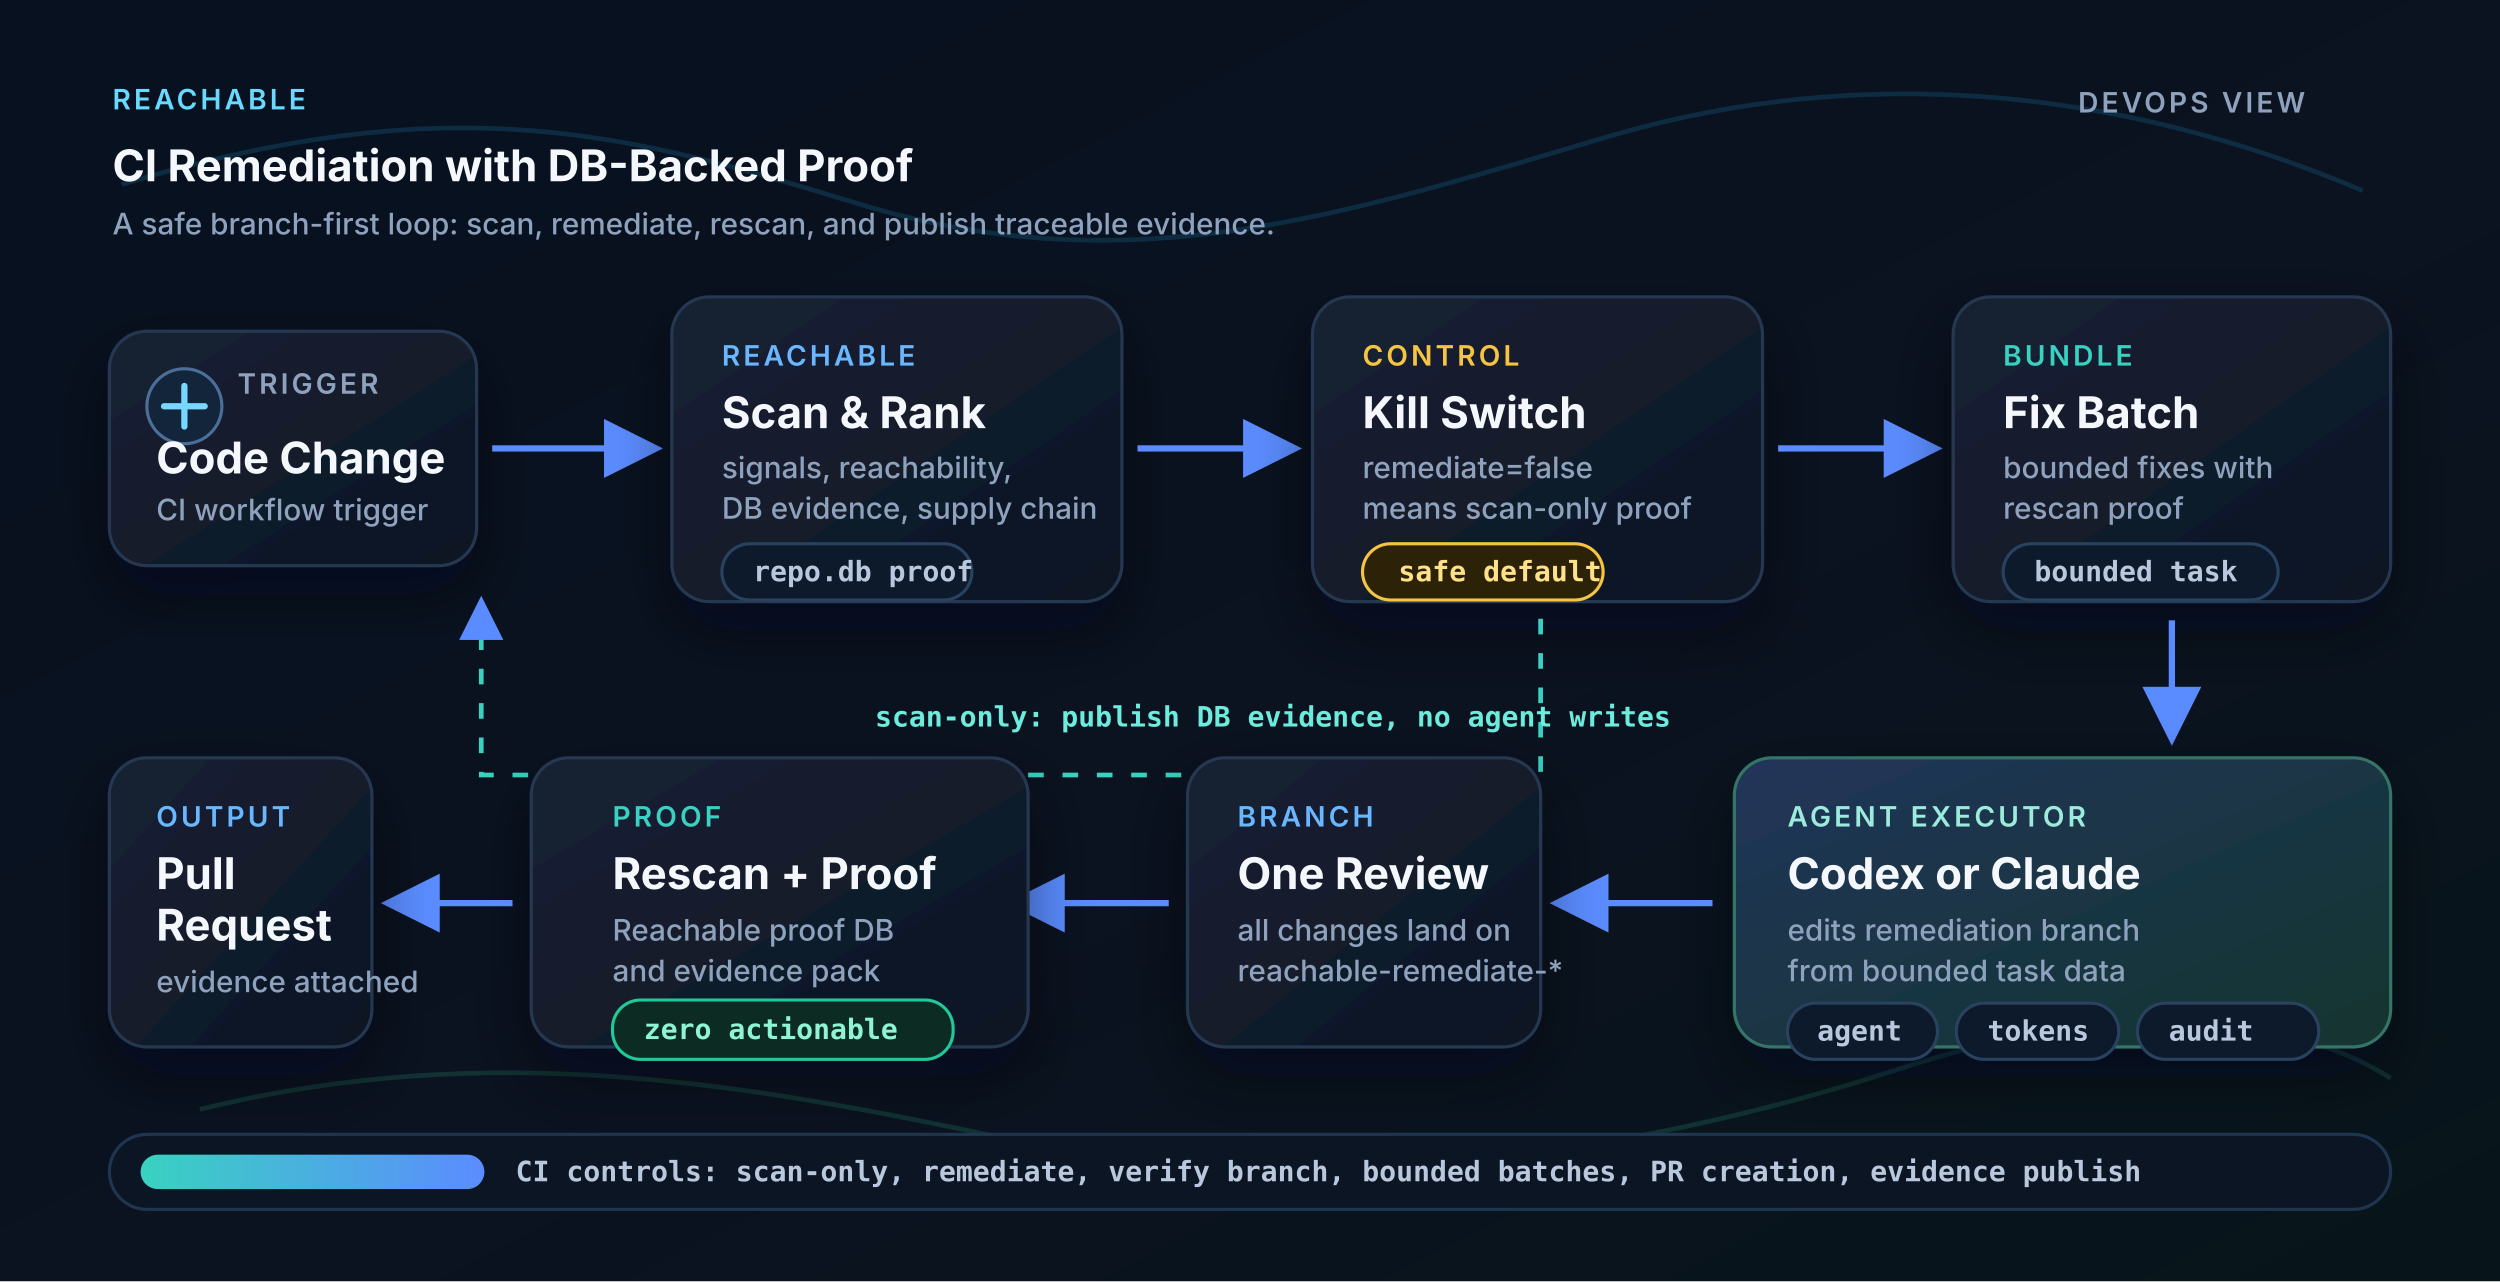
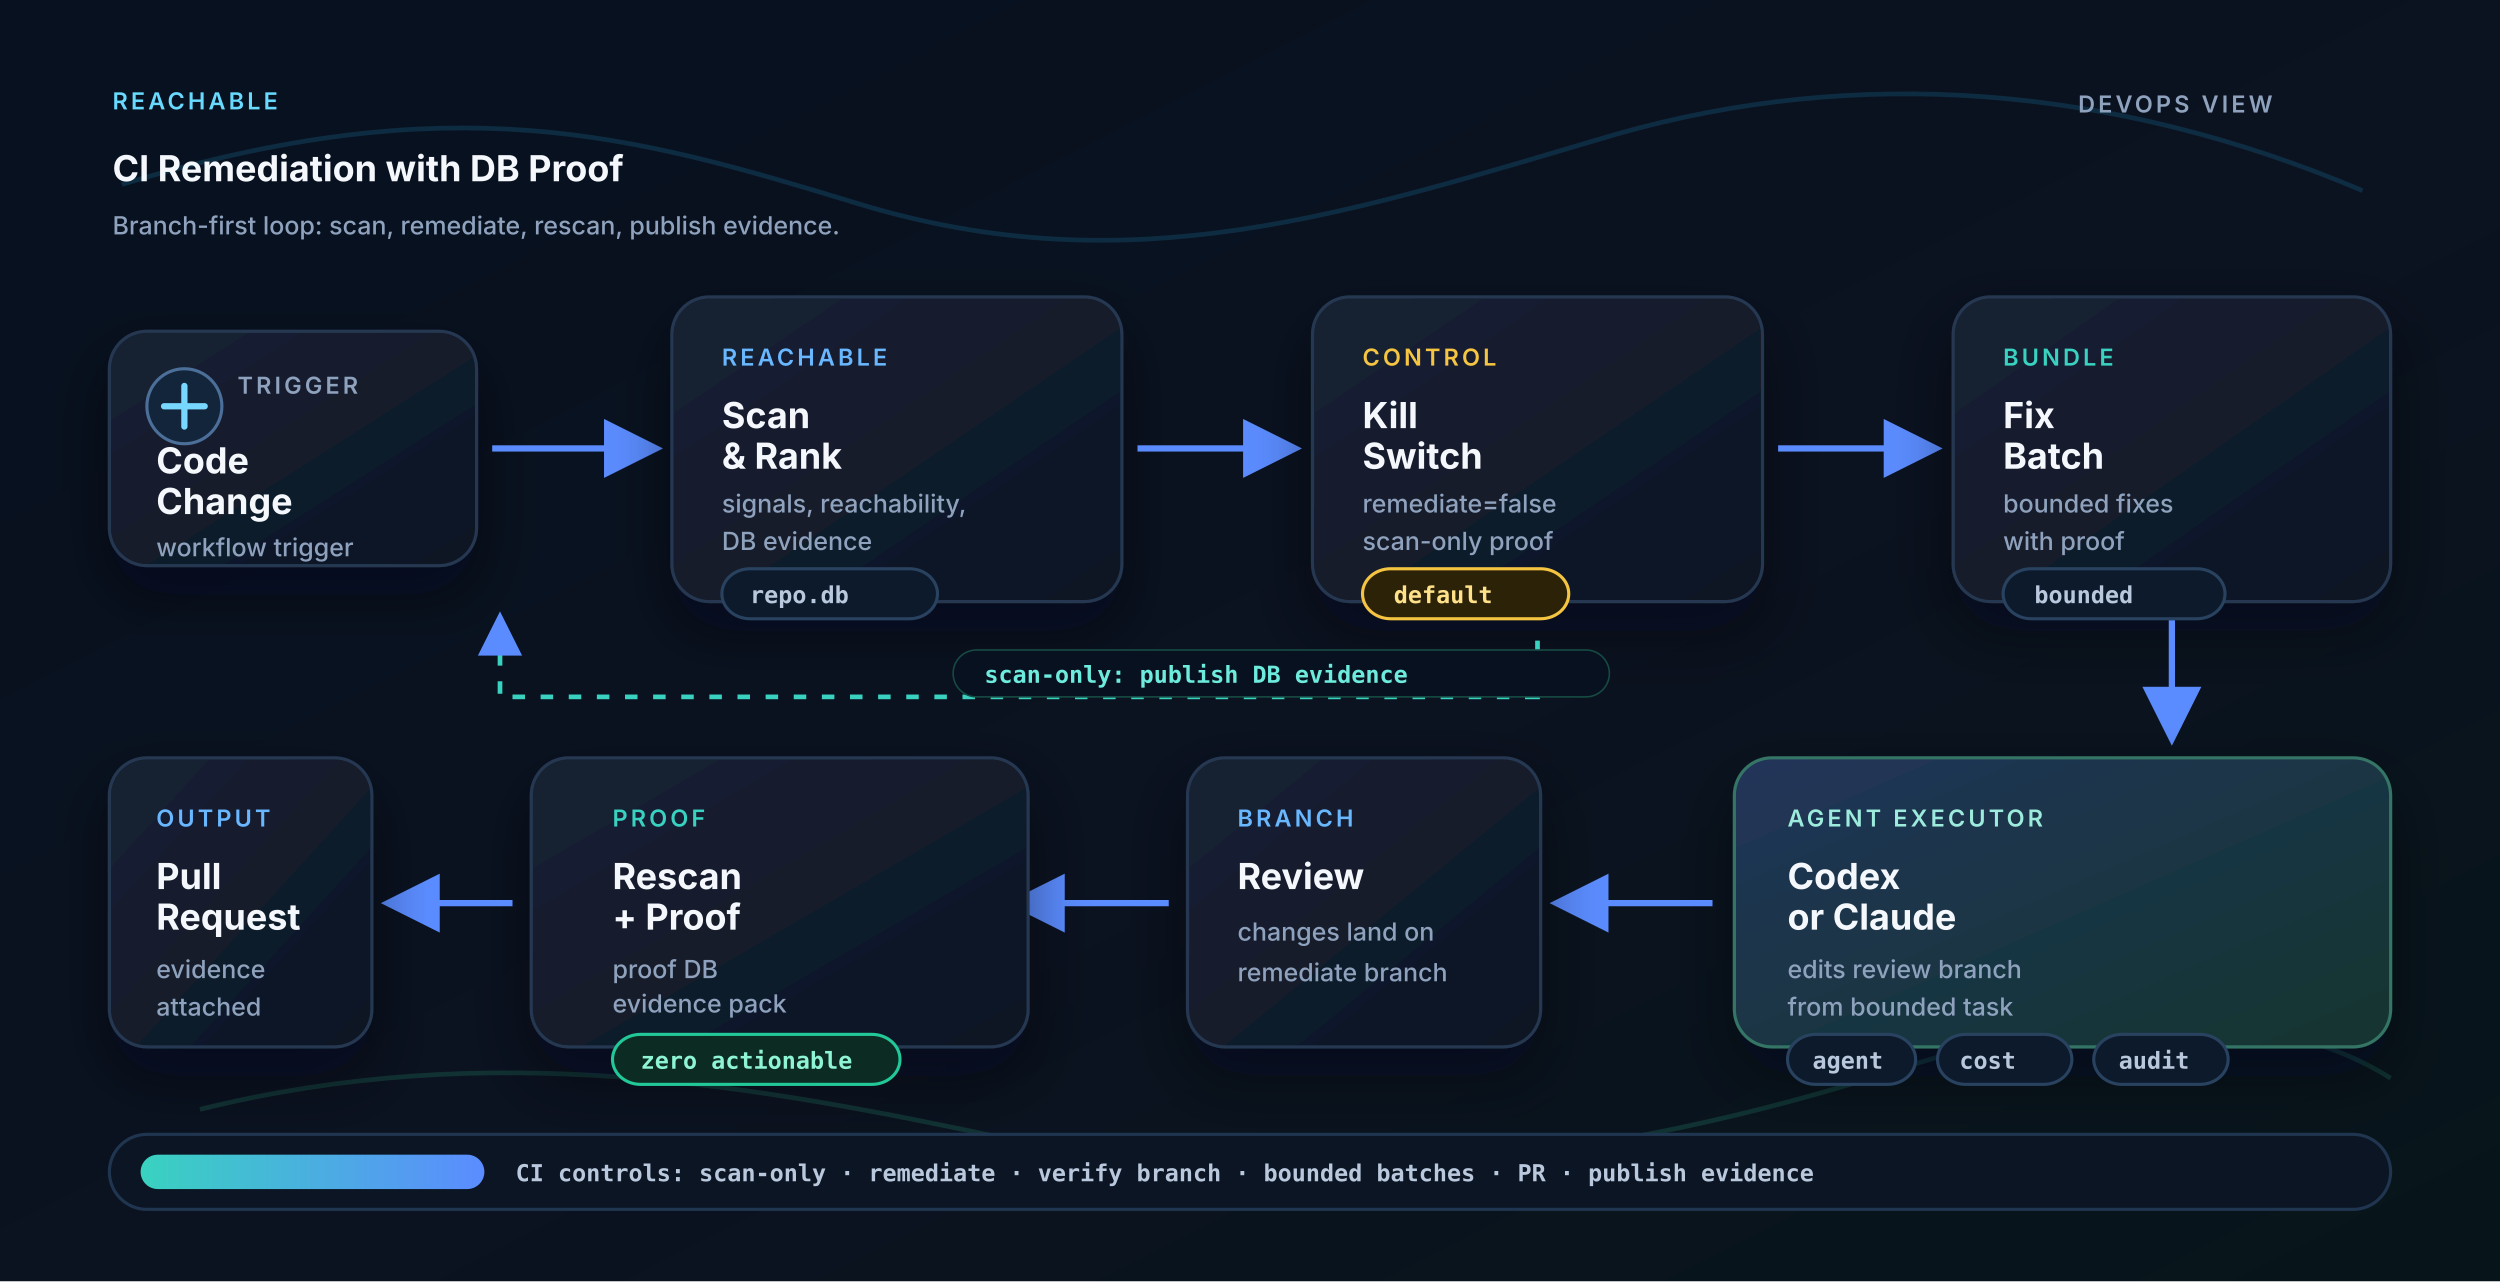
<svg xmlns="http://www.w3.org/2000/svg" width="1600" height="820" viewBox="0 0 1600 820" role="img" aria-labelledby="title desc">
  <defs>
    <linearGradient id="bg" x1="0" y1="0" x2="1" y2="1">
      <stop offset="0%" stop-color="#07111f" />
      <stop offset="55%" stop-color="#0b1220" />
      <stop offset="100%" stop-color="#07151a" />
    </linearGradient>
    <linearGradient id="panel" x1="0" y1="0" x2="1" y2="1">
      <stop offset="0%" stop-color="#172234" />
      <stop offset="100%" stop-color="#0d1523" />
    </linearGradient>
    <linearGradient id="accent" x1="0" y1="0" x2="1" y2="0">
      <stop offset="0%" stop-color="#39d2c0" />
      <stop offset="100%" stop-color="#5b8cff" />
    </linearGradient>
    <linearGradient id="agent" x1="0" y1="0" x2="1" y2="1">
      <stop offset="0%" stop-color="#22345a" />
      <stop offset="100%" stop-color="#12362f" />
    </linearGradient>
    <filter id="softShadow" x="-20%" y="-20%" width="140%" height="150%">
      <feDropShadow dx="0" dy="18" stdDeviation="20" flood-color="#000814" flood-opacity="0.45" />
    </filter>
    <marker id="arrow" viewBox="0 0 14 14" refX="11" refY="7" markerWidth="11" markerHeight="11" orient="auto-start-reverse">
      <path d="M1 1 L13 7 L1 13 Z" fill="#5b8cff" />
    </marker>
    <style>
-       .tiny { font: 600 18px ui-sans-serif, -apple-system, BlinkMacSystemFont, "Segoe UI", sans-serif; letter-spacing: 2px; }
-       .label { font: 700 28px ui-sans-serif, -apple-system, BlinkMacSystemFont, "Segoe UI", sans-serif; letter-spacing: 0; }
-       .body { font: 500 19px ui-sans-serif, -apple-system, BlinkMacSystemFont, "Segoe UI", sans-serif; letter-spacing: 0; }
-       .mono { font: 700 18px ui-monospace, SFMono-Regular, Menlo, Monaco, Consolas, monospace; letter-spacing: 0; }
+       .tiny { font: 600 15px ui-sans-serif, -apple-system, BlinkMacSystemFont, "Segoe UI", sans-serif; letter-spacing: 2px; }
+       .label { font: 700 23px ui-sans-serif, -apple-system, BlinkMacSystemFont, "Segoe UI", sans-serif; letter-spacing: 0; }
+       .body { font: 500 16px ui-sans-serif, -apple-system, BlinkMacSystemFont, "Segoe UI", sans-serif; letter-spacing: 0; }
+       .mono { font: 700 15px ui-monospace, SFMono-Regular, Menlo, Monaco, Consolas, monospace; letter-spacing: 0; }
      .muted { fill: #8fa2bd; }
      .text { fill: #f4f7fb; }
      .line { stroke: #5b8cff; stroke-width: 4; fill: none; marker-end: url(#arrow); }
-       .line2 { stroke: #39d2c0; stroke-width: 3; fill: none; marker-end: url(#arrow); stroke-dasharray: 10 12; }
+       .line2 { stroke: #39d2c0; stroke-width: 3; fill: none; marker-end: url(#arrow); stroke-dasharray: 8 10; }
      .card { fill: url(#panel); stroke: #263951; stroke-width: 2; rx: 24; filter: url(#softShadow); }
      .agentCard { fill: url(#agent); stroke: #367566; stroke-width: 2; rx: 24; filter: url(#softShadow); }
      .badge { fill: #0c1a2c; stroke: #28425f; stroke-width: 2; rx: 18; }
      .success { fill: #0b2b23; stroke: #22c897; stroke-width: 2; rx: 18; }
      .warn { fill: #2b2208; stroke: #f5c542; stroke-width: 2; rx: 18; }
    </style>
  </defs>
  <rect width="1600" height="820" fill="url(#bg)" />
  <path d="M78 118 C290 54 404 86 548 130 C724 184 864 136 1034 86 C1188 42 1352 54 1512 122" fill="none" stroke="#0f3a54" stroke-width="3" opacity="0.65" />
  <path d="M128 710 C314 664 482 694 650 730 C826 768 1032 744 1216 684 C1350 640 1460 646 1530 690" fill="none" stroke="#164b44" stroke-width="3" opacity="0.55" />
  <text x="72" y="70" class="tiny" fill="#68d9ff">REACHABLE</text>
-   <text x="72" y="116" class="label text">CI Remediation with DB-Backed Proof</text>
-   <text x="72" y="150" class="body muted">A safe branch-first loop: scan, remediate, rescan, and publish traceable evidence.</text>
+   <text x="72" y="116" class="label text">CI Remediation with DB Proof</text>
+   <text x="72" y="150" class="body muted">Branch-first loop: scan, remediate, rescan, publish evidence.</text>
  <text x="1330" y="72" class="tiny muted">DEVOPS VIEW</text>
  <rect x="70" y="212" width="235" height="150" class="card" />
  <circle cx="118" cy="260" r="24" fill="#13253a" stroke="#4c6f99" stroke-width="2" />
  <path d="M105 260 h26 M118 247 v26" stroke="#78d7ff" stroke-width="4" stroke-linecap="round" />
  <text x="152" y="252" class="tiny muted">TRIGGER</text>
-   <text x="100" y="303" class="label text">Code Change</text>
-   <text x="100" y="333" class="body muted">CI workflow trigger</text>
+   <text x="100" y="303" class="label text">Code</text>
+   <text x="100" y="329" class="label text">Change</text>
+   <text x="100" y="356" class="body muted">workflow trigger</text>
  <path class="line" d="M315 287 H418" />
  <rect x="430" y="190" width="288" height="195" class="card" />
  <text x="462" y="234" class="tiny" fill="#69b7ff">REACHABLE</text>
-   <text x="462" y="274" class="label text">Scan &amp; Rank</text>
-   <text x="462" y="306" class="body muted">signals, reachability,</text>
-   <text x="462" y="332" class="body muted">DB evidence, supply chain</text>
-   <rect x="462" y="348" width="160" height="36" class="badge" />
-   <text x="482" y="372" class="mono" fill="#b9c8dc">repo.db proof</text>
+   <text x="462" y="274" class="label text">Scan</text>
+   <text x="462" y="300" class="label text">&amp; Rank</text>
+   <text x="462" y="328" class="body muted">signals, reachability,</text>
+   <text x="462" y="352" class="body muted">DB evidence</text>
+   <rect x="462" y="364" width="138" height="32" class="badge" />
+   <text x="480" y="386" class="mono" fill="#b9c8dc">repo.db</text>
  <path class="line" d="M728 287 H827" />
  <rect x="840" y="190" width="288" height="195" class="card" />
  <text x="872" y="234" class="tiny" fill="#f5c542">CONTROL</text>
-   <text x="872" y="274" class="label text">Kill Switch</text>
-   <text x="872" y="306" class="body muted">remediate=false</text>
-   <text x="872" y="332" class="body muted">means scan-only proof</text>
-   <rect x="872" y="348" width="154" height="36" class="warn" />
-   <text x="895" y="372" class="mono" fill="#ffe18a">safe default</text>
+   <text x="872" y="274" class="label text">Kill</text>
+   <text x="872" y="300" class="label text">Switch</text>
+   <text x="872" y="328" class="body muted">remediate=false</text>
+   <text x="872" y="352" class="body muted">scan-only proof</text>
+   <rect x="872" y="364" width="132" height="32" class="warn" />
+   <text x="892" y="386" class="mono" fill="#ffe18a">default</text>
  <path class="line" d="M1138 287 H1237" />
  <rect x="1250" y="190" width="280" height="195" class="card" />
  <text x="1282" y="234" class="tiny" fill="#39d2c0">BUNDLE</text>
-   <text x="1282" y="274" class="label text">Fix Batch</text>
-   <text x="1282" y="306" class="body muted">bounded fixes with</text>
-   <text x="1282" y="332" class="body muted">rescan proof</text>
-   <rect x="1282" y="348" width="176" height="36" class="badge" />
-   <text x="1302" y="372" class="mono" fill="#b9c8dc">bounded task</text>
-   <path class="line2" d="M986 396 V496 H308 V386" />
-   <text x="560" y="465" class="mono" fill="#6debdc">scan-only: publish DB evidence, no agent writes</text>
+   <text x="1282" y="274" class="label text">Fix</text>
+   <text x="1282" y="300" class="label text">Batch</text>
+   <text x="1282" y="328" class="body muted">bounded fixes</text>
+   <text x="1282" y="352" class="body muted">with proof</text>
+   <rect x="1282" y="364" width="142" height="32" class="badge" />
+   <text x="1302" y="386" class="mono" fill="#b9c8dc">bounded</text>
+   <path class="line2" d="M984 410 V446 H320 V396" />
+   <rect x="610" y="416" width="420" height="30" rx="15" fill="#07111f" stroke="#164b44" stroke-width="1" />
+   <text x="630" y="437" class="mono" fill="#6debdc">scan-only: publish DB evidence</text>
  <path class="line" d="M1390 397 V471" />
  <rect x="1110" y="485" width="420" height="185" class="agentCard" />
  <text x="1144" y="529" class="tiny" fill="#9debdc">AGENT EXECUTOR</text>
-   <text x="1144" y="569" class="label text">Codex or Claude</text>
-   <text x="1144" y="602" class="body muted">edits remediation branch</text>
-   <text x="1144" y="628" class="body muted">from bounded task data</text>
-   <rect x="1144" y="642" width="96" height="36" class="badge" />
-   <text x="1163" y="666" class="mono" fill="#b9c8dc">agent</text>
-   <rect x="1252" y="642" width="104" height="36" class="badge" />
-   <text x="1272" y="666" class="mono" fill="#b9c8dc">tokens</text>
-   <rect x="1368" y="642" width="116" height="36" class="badge" />
-   <text x="1388" y="666" class="mono" fill="#b9c8dc">audit</text>
+   <text x="1144" y="569" class="label text">Codex</text>
+   <text x="1144" y="595" class="label text">or Claude</text>
+   <text x="1144" y="626" class="body muted">edits review branch</text>
+   <text x="1144" y="650" class="body muted">from bounded task</text>
+   <rect x="1144" y="662" width="82" height="32" class="badge" />
+   <text x="1160" y="684" class="mono" fill="#b9c8dc">agent</text>
+   <rect x="1240" y="662" width="86" height="32" class="badge" />
+   <text x="1254" y="684" class="mono" fill="#b9c8dc">cost</text>
+   <rect x="1340" y="662" width="86" height="32" class="badge" />
+   <text x="1356" y="684" class="mono" fill="#b9c8dc">audit</text>
  <path class="line" d="M1096 578 H998" />
  <rect x="760" y="485" width="226" height="185" class="card" />
  <text x="792" y="529" class="tiny" fill="#69b7ff">BRANCH</text>
-   <text x="792" y="569" class="label text">One Review</text>
-   <text x="792" y="602" class="body muted">all changes land on</text>
-   <text x="792" y="628" class="body muted">reachable-remediate-*</text>
+   <text x="792" y="569" class="label text">Review</text>
+   <text x="792" y="602" class="body muted">changes land on</text>
+   <text x="792" y="628" class="body muted">remediate branch</text>
  <path class="line" d="M748 578 H650" />
  <rect x="340" y="485" width="318" height="185" class="card" />
  <text x="392" y="529" class="tiny" fill="#39d2c0">PROOF</text>
-   <text x="392" y="569" class="label text">Rescan + Proof</text>
-   <text x="392" y="602" class="body muted">Reachable proof DB</text>
-   <text x="392" y="628" class="body muted">and evidence pack</text>
-   <rect x="392" y="640" width="218" height="38" class="success" />
-   <text x="412" y="665" class="mono" fill="#8ef4d4">zero actionable</text>
+   <text x="392" y="569" class="label text">Rescan</text>
+   <text x="392" y="595" class="label text">+ Proof</text>
+   <text x="392" y="626" class="body muted">proof DB</text>
+   <text x="392" y="648" class="body muted">evidence pack</text>
+   <rect x="392" y="662" width="184" height="32" class="success" />
+   <text x="410" y="684" class="mono" fill="#8ef4d4">zero actionable</text>
  <path class="line" d="M328 578 H250" />
  <rect x="70" y="485" width="168" height="185" class="card" />
  <text x="100" y="529" class="tiny" fill="#69b7ff">OUTPUT</text>
  <text x="100" y="569" class="label text">Pull</text>
-   <text x="100" y="602" class="label text">Request</text>
-   <text x="100" y="635" class="body muted">evidence attached</text>
+   <text x="100" y="595" class="label text">Request</text>
+   <text x="100" y="626" class="body muted">evidence</text>
+   <text x="100" y="650" class="body muted">attached</text>
  <rect x="70" y="726" width="1460" height="48" rx="24" fill="#0b1524" stroke="#20354f" stroke-width="2" />
  <rect x="90" y="739" width="220" height="22" rx="11" fill="url(#accent)" />
-   <text x="330" y="756" class="mono" fill="#b9c8dc">CI controls: scan-only, remediate, verify branch, bounded batches, PR creation, evidence publish</text>
+   <text x="330" y="756" class="mono" fill="#b9c8dc">CI controls: scan-only · remediate · verify branch · bounded batches · PR · publish evidence</text>
</svg>
